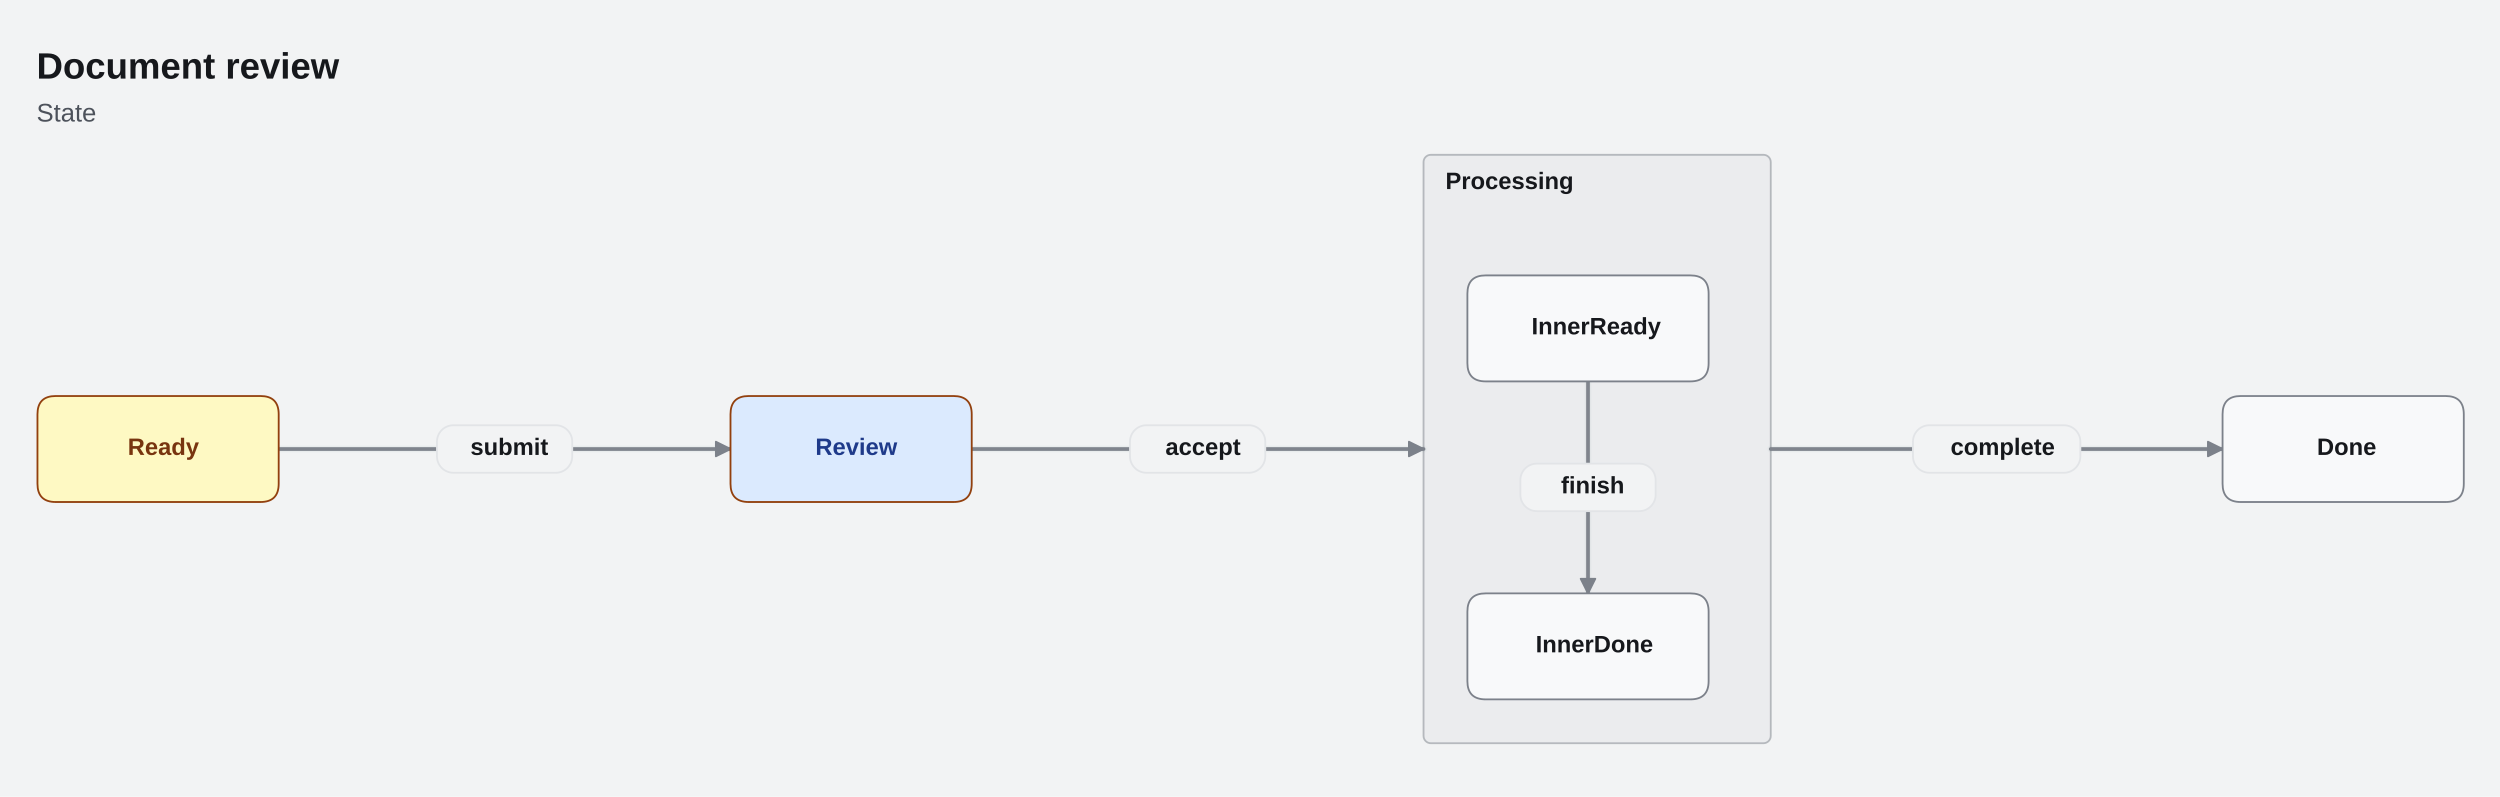
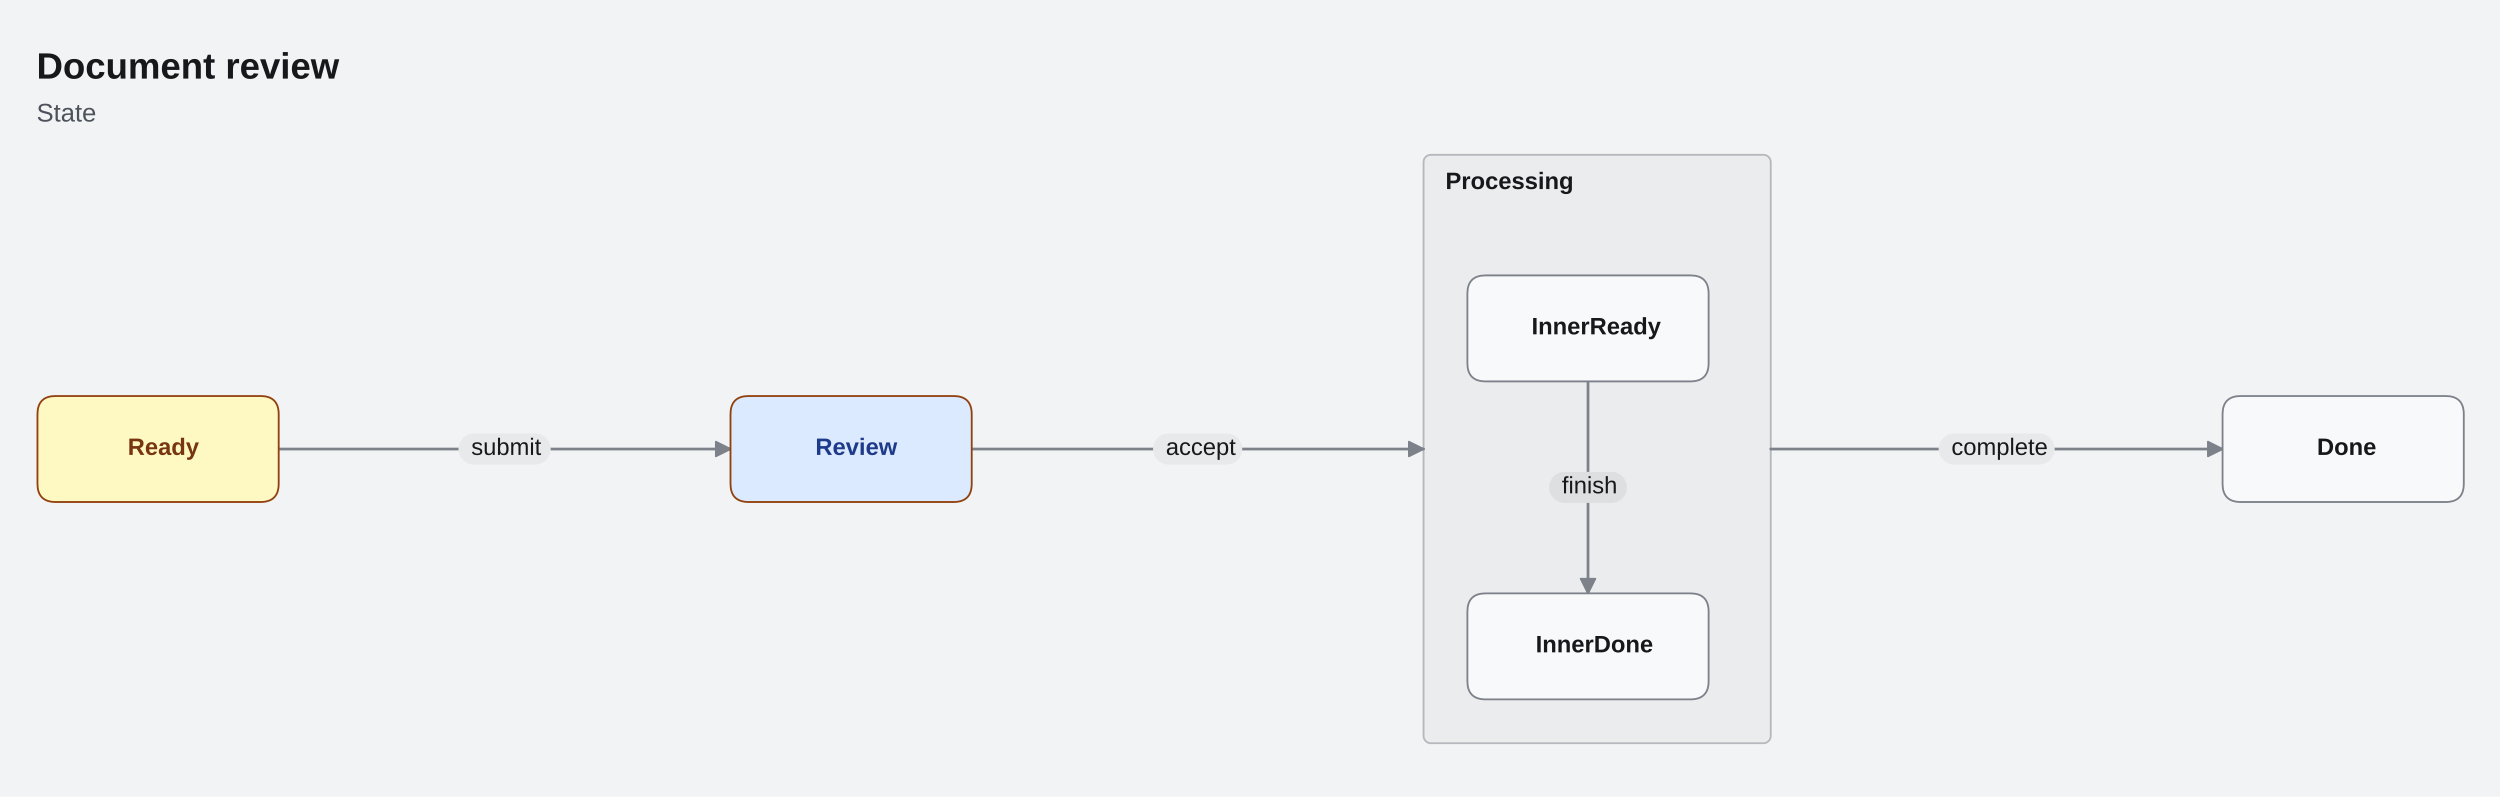
<svg xmlns="http://www.w3.org/2000/svg" width="1368" height="436" viewBox="8 0 1368 436" stroke-linecap="round" stroke-linejoin="round" style="max-width:100%;height:auto;display:block" role="img" aria-label="Document review" aria-labelledby="cfx-mm-state-l-title" aria-describedby="cfx-mm-state-l-description">
  <defs>
    <clipPath id="cfx-mm-state-l-clip-1" clipPathUnits="userSpaceOnUse">
      <rect x="28" y="28" width="1329" height="380" />
    </clipPath>
    <clipPath id="cfx-mm-state-l-clip-10" clipPathUnits="userSpaceOnUse">
      <rect x="28" y="84.2" width="1329" height="323.8" />
    </clipPath>
  </defs>
  <rect x="0" y="0" width="1385" height="436" rx="0" data-cfx-role="background" fill="#F2F3F4" stroke="none" stroke-width="1" />
  <g clip-path="url(#cfx-mm-state-l-clip-1)">
    <g data-cfx-role="frame-heading-source" data-cfx-authored-font-request="Calibri, Carlito, Segoe UI, Arial, system-ui, sans-serif|600|normal|20|">
      <g data-cfx-role="frame-heading">
        <text x="28" y="43" font-family="Calibri, Carlito, Segoe UI, Arial, system-ui, sans-serif" font-size="20" font-weight="600" font-style="normal" fill="#16181C" xml:space="preserve" style="white-space:pre;font-language-override:normal;font-palette:normal">Document review</text>
      </g>
    </g>
    <g data-cfx-role="frame-heading-source" data-cfx-authored-font-request="Calibri, Carlito, Segoe UI, Arial, system-ui, sans-serif|400|normal|14|">
      <g data-cfx-role="frame-heading">
        <text x="28" y="66.5" font-family="Calibri, Carlito, Segoe UI, Arial, system-ui, sans-serif" font-size="14" font-weight="400" font-style="normal" fill="#4D525B" xml:space="preserve" style="white-space:pre;font-language-override:normal;font-palette:normal">State</text>
      </g>
    </g>
  </g>
  <g id="cfx-mm-state-l-node-9" data-cfx-source-id="mermaid-state" data-cfx-role="topology" class="cfx-topology" data-canvas-surface-style="Plain" data-cfx-active-scenario="" data-cfx-map-background-style="Dots" data-cfx-projection="" data-cfx-scenario-count="0" data-cfx-scenario-ids="" data-cfx-scenarios="[]" data-cfx-viewport="" data-chart-id="mermaid-state" data-fit-content-to-viewport="false" data-header-style="Standard" data-layout-direction="LeftToRight" data-layout-mode="Layered" data-node-surface-style="Card" data-visual-style="Default">
    <g clip-path="url(#cfx-mm-state-l-clip-10)">
      <g id="cfx-mm-state-l-node-11" data-cfx-source-id="Processing" data-cfx-role="topology-group" class="cfx-topology__group cfx-mermaid-state-composite" data-cfx-selected="false" data-cfx-status="Unknown" data-group-applied-layout-policy="Auto" data-group-color="" data-group-id="Processing" data-group-label="Processing" data-group-layout-direction="TopToBottom" data-group-layout-policy="Auto" data-group-symbol="" data-parent-group-id="" data-scenario-ids="" data-scenario-step-indices="">
        <rect x="786.958" y="84.7" width="190" height="322" rx="4" data-cfx-role="topology-group-surface" fill="rgba(124,129,138,0.059)" stroke="rgba(124,129,138,0.502)" stroke-width="1" />
        <g data-cfx-role="topology-group-label">
          <text x="798.958" y="103.45" font-family="Calibri, Carlito, Segoe UI, Arial, system-ui, sans-serif" font-size="13" font-weight="600" font-style="normal" fill="#16181C" xml:space="preserve" style="white-space:pre;font-language-override:normal;font-palette:normal">Processing</text>
        </g>
      </g>
      <g id="cfx-mm-state-l-node-15" data-cfx-source-id="mermaid-edge-0" data-cfx-role="topology-edge" class="cfx-topology__edge" data-cfx-selected="false" data-cfx-status="Unknown" data-direction="Forward" data-edge-color="" data-edge-dash-pattern="" data-edge-emphasis="Normal" data-edge-id="mermaid-edge-0" data-edge-kind="Dependency" data-edge-label="submit" data-edge-layout-inference="source-port target-port" data-edge-line-style="Solid" data-edge-minimum-rank-span="2" data-edge-muted="false" data-edge-render-order="0" data-edge-routing-priority="0" data-edge-secondary-label="" data-edge-tertiary-label="" data-label-offset-x="0" data-label-offset-y="0" data-route-candidate-count="64" data-route-corridor="horizontal-mid-ported" data-route-curve="ObstacleAvoidingOrthogonal" data-route-end-x="407.7290909090909" data-route-end-y="245.7" data-route-fallback-reason="none" data-route-label-obstacle-hits="0" data-route-lane="0" data-route-obstacle-count="7" data-route-obstacle-hits="0" data-route-offset="0" data-route-overlap-score="0" data-route-segment-count="3" data-route-start-x="160.5" data-route-start-y="245.7" data-route-strategy="ObstacleAvoidingOrthogonal" data-scenario-ids="" data-scenario-step-indices="" data-source-group-id="" data-source-label="" data-source-marker="None" data-source-node-id="Ready" data-source-port="Right" data-source-port-id="" data-target-group-id="" data-target-label="" data-target-marker="Arrow" data-target-node-id="Review" data-target-port="Left" data-target-port-id="" data-waypoint-count="0">
-         <path d="M 160.5 245.7 L 174.5 245.7 L 393.729 245.7 L 407.729 245.7" data-cfx-role="topology-edge-line-ambient-halo" fill="none" stroke="rgba(124,129,138,0.016)" stroke-width="4.4" />
-         <path d="M 160.5 245.7 L 174.5 245.7 L 393.729 245.7 L 407.729 245.7" data-cfx-role="topology-edge-line-halo" fill="none" stroke="rgba(124,129,138,0.055)" stroke-width="3.2" />
-         <path d="M 160.5 245.7 L 174.5 245.7 L 393.729 245.7 L 407.729 245.7" data-cfx-role="topology-edge-line" fill="none" stroke="#7C818A" stroke-width="2" />
-         <path d="M 160.5 245.7 L 174.5 245.7 L 393.729 245.7 L 407.729 245.7" data-cfx-role="topology-edge-line-highlight" fill="none" stroke="rgba(255,255,255,0.035)" stroke-width="1" />
+         <path d="M 160.5 245.7 L 174.5 245.7 L 393.729 245.7 L 407.729 245.7" data-cfx-role="topology-edge-line" fill="none" stroke="#7C818A" stroke-width="1.5" />
        <path d="M 407.729 245.7 L 399.729 241.7 L 399.729 249.7 Z" data-cfx-role="topology-marker" fill="#7C818A" stroke="#7C818A" stroke-width="1" fill-rule="evenodd" />
      </g>
-       <g id="cfx-mm-state-l-node-22" data-cfx-source-id="mermaid-edge-1" data-cfx-role="topology-edge" class="cfx-topology__edge" data-cfx-selected="false" data-cfx-status="Unknown" data-direction="Forward" data-edge-color="" data-edge-dash-pattern="" data-edge-emphasis="Normal" data-edge-id="mermaid-edge-1" data-edge-kind="Dependency" data-edge-label="finish" data-edge-layout-inference="none" data-edge-line-style="Solid" data-edge-minimum-rank-span="2" data-edge-muted="false" data-edge-render-order="1" data-edge-routing-priority="0" data-edge-secondary-label="" data-edge-tertiary-label="" data-label-offset-x="0" data-label-offset-y="0" data-route-candidate-count="65" data-route-corridor="aligned-direct" data-route-curve="ObstacleAvoidingOrthogonal" data-route-end-x="876.9581818181819" data-route-end-y="324.7" data-route-fallback-reason="none" data-route-label-obstacle-hits="0" data-route-lane="0" data-route-obstacle-count="7" data-route-obstacle-hits="0" data-route-offset="0" data-route-overlap-score="0" data-route-segment-count="1" data-route-start-x="876.9581818181819" data-route-start-y="208.7" data-route-strategy="ObstacleAvoidingOrthogonal" data-scenario-ids="" data-scenario-step-indices="" data-source-group-id="Processing" data-source-label="" data-source-marker="None" data-source-node-id="InnerReady" data-source-port="Auto" data-source-port-id="" data-target-group-id="Processing" data-target-label="" data-target-marker="Arrow" data-target-node-id="InnerDone" data-target-port="Auto" data-target-port-id="" data-waypoint-count="0">
-         <path d="M 876.958 208.7 L 876.958 324.7" data-cfx-role="topology-edge-line-ambient-halo" fill="none" stroke="rgba(124,129,138,0.016)" stroke-width="4.4" />
-         <path d="M 876.958 208.7 L 876.958 324.7" data-cfx-role="topology-edge-line-halo" fill="none" stroke="rgba(124,129,138,0.055)" stroke-width="3.2" />
-         <path d="M 876.958 208.7 L 876.958 324.7" data-cfx-role="topology-edge-line" fill="none" stroke="#7C818A" stroke-width="2" />
-         <path d="M 876.958 208.7 L 876.958 324.7" data-cfx-role="topology-edge-line-highlight" fill="none" stroke="rgba(255,255,255,0.035)" stroke-width="1" />
+       <g id="cfx-mm-state-l-node-19" data-cfx-source-id="mermaid-edge-1" data-cfx-role="topology-edge" class="cfx-topology__edge" data-cfx-selected="false" data-cfx-status="Unknown" data-direction="Forward" data-edge-color="" data-edge-dash-pattern="" data-edge-emphasis="Normal" data-edge-id="mermaid-edge-1" data-edge-kind="Dependency" data-edge-label="finish" data-edge-layout-inference="none" data-edge-line-style="Solid" data-edge-minimum-rank-span="2" data-edge-muted="false" data-edge-render-order="1" data-edge-routing-priority="0" data-edge-secondary-label="" data-edge-tertiary-label="" data-label-offset-x="0" data-label-offset-y="0" data-route-candidate-count="65" data-route-corridor="aligned-direct" data-route-curve="ObstacleAvoidingOrthogonal" data-route-end-x="876.9581818181819" data-route-end-y="324.7" data-route-fallback-reason="none" data-route-label-obstacle-hits="0" data-route-lane="0" data-route-obstacle-count="7" data-route-obstacle-hits="0" data-route-offset="0" data-route-overlap-score="0" data-route-segment-count="1" data-route-start-x="876.9581818181819" data-route-start-y="208.7" data-route-strategy="ObstacleAvoidingOrthogonal" data-scenario-ids="" data-scenario-step-indices="" data-source-group-id="Processing" data-source-label="" data-source-marker="None" data-source-node-id="InnerReady" data-source-port="Auto" data-source-port-id="" data-target-group-id="Processing" data-target-label="" data-target-marker="Arrow" data-target-node-id="InnerDone" data-target-port="Auto" data-target-port-id="" data-waypoint-count="0">
+         <path d="M 876.958 208.7 L 876.958 324.7" data-cfx-role="topology-edge-line" fill="none" stroke="#7C818A" stroke-width="1.5" />
        <path d="M 876.958 324.7 L 880.958 316.7 L 872.958 316.7 Z" data-cfx-role="topology-marker" fill="#7C818A" stroke="#7C818A" stroke-width="1" fill-rule="evenodd" />
      </g>
-       <g id="cfx-mm-state-l-node-29" data-cfx-source-id="mermaid-edge-2" data-cfx-role="topology-edge" class="cfx-topology__edge" data-cfx-selected="false" data-cfx-status="Unknown" data-direction="Forward" data-edge-color="" data-edge-dash-pattern="" data-edge-emphasis="Normal" data-edge-id="mermaid-edge-2" data-edge-kind="Dependency" data-edge-label="accept" data-edge-layout-inference="none" data-edge-line-style="Solid" data-edge-minimum-rank-span="2" data-edge-muted="false" data-edge-render-order="2" data-edge-routing-priority="0" data-edge-secondary-label="" data-edge-tertiary-label="" data-label-offset-x="0" data-label-offset-y="0" data-route-candidate-count="70" data-route-corridor="horizontal-mid-ported" data-route-curve="ObstacleAvoidingOrthogonal" data-route-end-x="786.9581818181819" data-route-end-y="245.7" data-route-fallback-reason="none" data-route-label-obstacle-hits="0" data-route-lane="0" data-route-obstacle-count="8" data-route-obstacle-hits="0" data-route-offset="0" data-route-overlap-score="0" data-route-segment-count="3" data-route-start-x="539.7290909090909" data-route-start-y="245.7" data-route-strategy="ObstacleAvoidingOrthogonal" data-scenario-ids="" data-scenario-step-indices="" data-source-group-id="" data-source-label="" data-source-marker="None" data-source-node-id="Review" data-source-port="Auto" data-source-port-id="" data-target-group-id="Processing" data-target-label="" data-target-marker="Arrow" data-target-node-id="Processing" data-target-port="Left" data-target-port-id="" data-waypoint-count="0">
-         <path d="M 539.729 245.7 L 553.729 245.7 L 772.958 245.7 L 786.958 245.7" data-cfx-role="topology-edge-line-ambient-halo" fill="none" stroke="rgba(124,129,138,0.016)" stroke-width="4.4" />
-         <path d="M 539.729 245.7 L 553.729 245.7 L 772.958 245.7 L 786.958 245.7" data-cfx-role="topology-edge-line-halo" fill="none" stroke="rgba(124,129,138,0.055)" stroke-width="3.2" />
-         <path d="M 539.729 245.7 L 553.729 245.7 L 772.958 245.7 L 786.958 245.7" data-cfx-role="topology-edge-line" fill="none" stroke="#7C818A" stroke-width="2" />
-         <path d="M 539.729 245.7 L 553.729 245.7 L 772.958 245.7 L 786.958 245.7" data-cfx-role="topology-edge-line-highlight" fill="none" stroke="rgba(255,255,255,0.035)" stroke-width="1" />
+       <g id="cfx-mm-state-l-node-23" data-cfx-source-id="mermaid-edge-2" data-cfx-role="topology-edge" class="cfx-topology__edge" data-cfx-selected="false" data-cfx-status="Unknown" data-direction="Forward" data-edge-color="" data-edge-dash-pattern="" data-edge-emphasis="Normal" data-edge-id="mermaid-edge-2" data-edge-kind="Dependency" data-edge-label="accept" data-edge-layout-inference="none" data-edge-line-style="Solid" data-edge-minimum-rank-span="2" data-edge-muted="false" data-edge-render-order="2" data-edge-routing-priority="0" data-edge-secondary-label="" data-edge-tertiary-label="" data-label-offset-x="0" data-label-offset-y="0" data-route-candidate-count="70" data-route-corridor="horizontal-mid-ported" data-route-curve="ObstacleAvoidingOrthogonal" data-route-end-x="786.9581818181819" data-route-end-y="245.7" data-route-fallback-reason="none" data-route-label-obstacle-hits="0" data-route-lane="0" data-route-obstacle-count="8" data-route-obstacle-hits="0" data-route-offset="0" data-route-overlap-score="0" data-route-segment-count="3" data-route-start-x="539.7290909090909" data-route-start-y="245.7" data-route-strategy="ObstacleAvoidingOrthogonal" data-scenario-ids="" data-scenario-step-indices="" data-source-group-id="" data-source-label="" data-source-marker="None" data-source-node-id="Review" data-source-port="Auto" data-source-port-id="" data-target-group-id="Processing" data-target-label="" data-target-marker="Arrow" data-target-node-id="Processing" data-target-port="Left" data-target-port-id="" data-waypoint-count="0">
+         <path d="M 539.729 245.7 L 553.729 245.7 L 772.958 245.7 L 786.958 245.7" data-cfx-role="topology-edge-line" fill="none" stroke="#7C818A" stroke-width="1.5" />
        <path d="M 786.958 245.7 L 778.958 241.7 L 778.958 249.7 Z" data-cfx-role="topology-marker" fill="#7C818A" stroke="#7C818A" stroke-width="1" fill-rule="evenodd" />
      </g>
-       <g id="cfx-mm-state-l-node-36" data-cfx-source-id="mermaid-edge-3" data-cfx-role="topology-edge" class="cfx-topology__edge" data-cfx-selected="false" data-cfx-status="Unknown" data-direction="Forward" data-edge-color="" data-edge-dash-pattern="" data-edge-emphasis="Normal" data-edge-id="mermaid-edge-3" data-edge-kind="Dependency" data-edge-label="complete" data-edge-layout-inference="none" data-edge-line-style="Solid" data-edge-minimum-rank-span="2" data-edge-muted="false" data-edge-render-order="3" data-edge-routing-priority="0" data-edge-secondary-label="" data-edge-tertiary-label="" data-label-offset-x="0" data-label-offset-y="0" data-route-candidate-count="70" data-route-corridor="vertical-mid" data-route-curve="ObstacleAvoidingOrthogonal" data-route-end-x="1224.1872727272728" data-route-end-y="245.7" data-route-fallback-reason="none" data-route-label-obstacle-hits="0" data-route-lane="0" data-route-obstacle-count="8" data-route-obstacle-hits="0" data-route-offset="0" data-route-overlap-score="0" data-route-segment-count="3" data-route-start-x="976.9581818181819" data-route-start-y="245.7" data-route-strategy="ObstacleAvoidingOrthogonal" data-scenario-ids="" data-scenario-step-indices="" data-source-group-id="Processing" data-source-label="" data-source-marker="None" data-source-node-id="Processing" data-source-port="Right" data-source-port-id="" data-target-group-id="" data-target-label="" data-target-marker="Arrow" data-target-node-id="Done" data-target-port="Auto" data-target-port-id="" data-waypoint-count="0">
-         <path d="M 976.958 245.7 L 1086.073 245.7 L 1086.073 245.7 L 1224.187 245.7" data-cfx-role="topology-edge-line-ambient-halo" fill="none" stroke="rgba(124,129,138,0.016)" stroke-width="4.4" />
-         <path d="M 976.958 245.7 L 1086.073 245.7 L 1086.073 245.7 L 1224.187 245.7" data-cfx-role="topology-edge-line-halo" fill="none" stroke="rgba(124,129,138,0.055)" stroke-width="3.2" />
-         <path d="M 976.958 245.7 L 1086.073 245.7 L 1086.073 245.7 L 1224.187 245.7" data-cfx-role="topology-edge-line" fill="none" stroke="#7C818A" stroke-width="2" />
-         <path d="M 976.958 245.7 L 1086.073 245.7 L 1086.073 245.7 L 1224.187 245.7" data-cfx-role="topology-edge-line-highlight" fill="none" stroke="rgba(255,255,255,0.035)" stroke-width="1" />
+       <g id="cfx-mm-state-l-node-27" data-cfx-source-id="mermaid-edge-3" data-cfx-role="topology-edge" class="cfx-topology__edge" data-cfx-selected="false" data-cfx-status="Unknown" data-direction="Forward" data-edge-color="" data-edge-dash-pattern="" data-edge-emphasis="Normal" data-edge-id="mermaid-edge-3" data-edge-kind="Dependency" data-edge-label="complete" data-edge-layout-inference="none" data-edge-line-style="Solid" data-edge-minimum-rank-span="2" data-edge-muted="false" data-edge-render-order="3" data-edge-routing-priority="0" data-edge-secondary-label="" data-edge-tertiary-label="" data-label-offset-x="0" data-label-offset-y="0" data-route-candidate-count="70" data-route-corridor="vertical-mid" data-route-curve="ObstacleAvoidingOrthogonal" data-route-end-x="1224.1872727272728" data-route-end-y="245.7" data-route-fallback-reason="none" data-route-label-obstacle-hits="0" data-route-lane="0" data-route-obstacle-count="8" data-route-obstacle-hits="0" data-route-offset="0" data-route-overlap-score="0" data-route-segment-count="3" data-route-start-x="976.9581818181819" data-route-start-y="245.7" data-route-strategy="ObstacleAvoidingOrthogonal" data-scenario-ids="" data-scenario-step-indices="" data-source-group-id="Processing" data-source-label="" data-source-marker="None" data-source-node-id="Processing" data-source-port="Right" data-source-port-id="" data-target-group-id="" data-target-label="" data-target-marker="Arrow" data-target-node-id="Done" data-target-port="Auto" data-target-port-id="" data-waypoint-count="0">
+         <path d="M 976.958 245.7 L 1086.073 245.7 L 1086.073 245.7 L 1224.187 245.7" data-cfx-role="topology-edge-line" fill="none" stroke="#7C818A" stroke-width="1.5" />
        <path d="M 1224.187 245.7 L 1216.187 241.7 L 1216.187 249.7 Z" data-cfx-role="topology-marker" fill="#7C818A" stroke="#7C818A" stroke-width="1" fill-rule="evenodd" />
      </g>
-       <g id="cfx-mm-state-l-node-43" data-cfx-source-id="mermaid-edge-0-label" data-cfx-role="topology-edge-label" class="cfx-topology__edge-label" data-cfx-status="Unknown" data-edge-id="mermaid-edge-0" data-edge-label-render-order="0" data-edge-render-order="0" data-label-anchor-node-id="" data-label-anchor-override="false" data-label-anchor-x="284.11454545454546" data-label-anchor-y="245.7" data-label-clearance="false" data-label-height="26" data-label-leader="false" data-label-line-count="1" data-label-width="74.02909090909091" data-label-x="284.11454545454546" data-label-y="245.7">
-         <rect x="247.1" y="232.7" width="74.029" height="26" rx="9" data-cfx-role="topology-edge-label-surface" fill="#F2F3F4" stroke="#E2E4E7" stroke-width="1" />
+       <g id="cfx-mm-state-l-node-31" data-cfx-source-id="mermaid-edge-0-label" data-cfx-role="topology-edge-label" class="cfx-topology__edge-label" data-cfx-status="Unknown" data-edge-id="mermaid-edge-0" data-edge-label-render-order="0" data-edge-render-order="0" data-label-anchor-node-id="" data-label-anchor-override="false" data-label-anchor-x="284.11454545454546" data-label-anchor-y="245.7" data-label-clearance="false" data-label-height="26" data-label-leader="false" data-label-line-count="1" data-label-width="74.02909090909091" data-label-x="284.11454545454546" data-label-y="245.7">
+         <rect x="258.881" y="237.2" width="50.467" height="17" rx="8.5" data-cfx-role="topology-edge-label-surface" fill="#E8E9EA" stroke="none" stroke-width="1" />
        <g data-cfx-role="topology-edge-label-text">
-           <text x="265.408" y="248.95" font-family="Calibri, Carlito, Segoe UI, Arial, system-ui, sans-serif" font-size="13" font-weight="600" font-style="normal" fill="#16181C" xml:space="preserve" style="white-space:pre;font-language-override:normal;font-palette:normal">submit</text>
+           <text x="265.881" y="248.95" font-family="Calibri, Carlito, Segoe UI, Arial, system-ui, sans-serif" font-size="13" font-weight="400" font-style="normal" fill="#16181C" xml:space="preserve" style="white-space:pre;font-language-override:normal;font-palette:normal">submit</text>
        </g>
      </g>
-       <g id="cfx-mm-state-l-node-47" data-cfx-source-id="mermaid-edge-1-label" data-cfx-role="topology-edge-label" class="cfx-topology__edge-label" data-cfx-status="Unknown" data-edge-id="mermaid-edge-1" data-edge-label-render-order="1" data-edge-render-order="1" data-label-anchor-node-id="" data-label-anchor-override="false" data-label-anchor-x="876.9581818181819" data-label-anchor-y="266.7" data-label-clearance="false" data-label-height="26" data-label-leader="false" data-label-line-count="1" data-label-width="74.02909090909091" data-label-x="876.9581818181819" data-label-y="266.7">
-         <rect x="839.944" y="253.7" width="74.029" height="26" rx="9" data-cfx-role="topology-edge-label-surface" fill="#F2F3F4" stroke="#E2E4E7" stroke-width="1" />
+       <g id="cfx-mm-state-l-node-35" data-cfx-source-id="mermaid-edge-1-label" data-cfx-role="topology-edge-label" class="cfx-topology__edge-label" data-cfx-status="Unknown" data-edge-id="mermaid-edge-1" data-edge-label-render-order="1" data-edge-render-order="1" data-label-anchor-node-id="" data-label-anchor-override="false" data-label-anchor-x="876.9581818181819" data-label-anchor-y="266.7" data-label-clearance="false" data-label-height="26" data-label-leader="false" data-label-line-count="1" data-label-width="74.02909090909091" data-label-x="876.9581818181819" data-label-y="266.7">
+         <rect x="855.654" y="258.2" width="42.609" height="17" rx="8.5" data-cfx-role="topology-edge-label-surface" fill="#DDDFE0" stroke="none" stroke-width="1" />
        <g data-cfx-role="topology-edge-label-text">
-           <text x="862.19" y="269.95" font-family="Calibri, Carlito, Segoe UI, Arial, system-ui, sans-serif" font-size="13" font-weight="600" font-style="normal" fill="#16181C" xml:space="preserve" style="white-space:pre;font-language-override:normal;font-palette:normal">finish</text>
+           <text x="862.654" y="269.95" font-family="Calibri, Carlito, Segoe UI, Arial, system-ui, sans-serif" font-size="13" font-weight="400" font-style="normal" fill="#16181C" xml:space="preserve" style="white-space:pre;font-language-override:normal;font-palette:normal">finish</text>
        </g>
      </g>
-       <g id="cfx-mm-state-l-node-51" data-cfx-source-id="mermaid-edge-2-label" data-cfx-role="topology-edge-label" class="cfx-topology__edge-label" data-cfx-status="Unknown" data-edge-id="mermaid-edge-2" data-edge-label-render-order="2" data-edge-render-order="2" data-label-anchor-node-id="" data-label-anchor-override="false" data-label-anchor-x="663.3436363636364" data-label-anchor-y="245.7" data-label-clearance="false" data-label-height="26" data-label-leader="false" data-label-line-count="1" data-label-width="74.02909090909091" data-label-x="663.3436363636364" data-label-y="245.7">
-         <rect x="626.329" y="232.7" width="74.029" height="26" rx="9" data-cfx-role="topology-edge-label-surface" fill="#F2F3F4" stroke="#E2E4E7" stroke-width="1" />
+       <g id="cfx-mm-state-l-node-39" data-cfx-source-id="mermaid-edge-2-label" data-cfx-role="topology-edge-label" class="cfx-topology__edge-label" data-cfx-status="Unknown" data-edge-id="mermaid-edge-2" data-edge-label-render-order="2" data-edge-render-order="2" data-label-anchor-node-id="" data-label-anchor-override="false" data-label-anchor-x="663.3436363636364" data-label-anchor-y="245.7" data-label-clearance="false" data-label-height="26" data-label-leader="false" data-label-line-count="1" data-label-width="74.02909090909091" data-label-x="663.3436363636364" data-label-y="245.7">
+         <rect x="638.935" y="237.2" width="48.817" height="17" rx="8.5" data-cfx-role="topology-edge-label-surface" fill="#E8E9EA" stroke="none" stroke-width="1" />
        <g data-cfx-role="topology-edge-label-text">
-           <text x="645.707" y="248.95" font-family="Calibri, Carlito, Segoe UI, Arial, system-ui, sans-serif" font-size="13" font-weight="600" font-style="normal" fill="#16181C" xml:space="preserve" style="white-space:pre;font-language-override:normal;font-palette:normal">accept</text>
+           <text x="645.935" y="248.95" font-family="Calibri, Carlito, Segoe UI, Arial, system-ui, sans-serif" font-size="13" font-weight="400" font-style="normal" fill="#16181C" xml:space="preserve" style="white-space:pre;font-language-override:normal;font-palette:normal">accept</text>
        </g>
      </g>
-       <g id="cfx-mm-state-l-node-55" data-cfx-source-id="mermaid-edge-3-label" data-cfx-role="topology-edge-label" class="cfx-topology__edge-label" data-cfx-status="Unknown" data-edge-id="mermaid-edge-3" data-edge-label-render-order="3" data-edge-render-order="3" data-label-anchor-node-id="" data-label-anchor-override="false" data-label-anchor-x="1100.5727272727272" data-label-anchor-y="245.7" data-label-clearance="false" data-label-height="26" data-label-leader="false" data-label-line-count="1" data-label-width="91.61454545454546" data-label-x="1100.5727272727272" data-label-y="245.7">
-         <rect x="1054.765" y="232.7" width="91.615" height="26" rx="9" data-cfx-role="topology-edge-label-surface" fill="#F2F3F4" stroke="#E2E4E7" stroke-width="1" />
+       <g id="cfx-mm-state-l-node-43" data-cfx-source-id="mermaid-edge-3-label" data-cfx-role="topology-edge-label" class="cfx-topology__edge-label" data-cfx-status="Unknown" data-edge-id="mermaid-edge-3" data-edge-label-render-order="3" data-edge-render-order="3" data-label-anchor-node-id="" data-label-anchor-override="false" data-label-anchor-x="1100.5727272727272" data-label-anchor-y="245.7" data-label-clearance="false" data-label-height="26" data-label-leader="false" data-label-line-count="1" data-label-width="91.61454545454546" data-label-x="1100.5727272727272" data-label-y="245.7">
+         <rect x="1068.811" y="237.2" width="63.524" height="17" rx="8.5" data-cfx-role="topology-edge-label-surface" fill="#E8E9EA" stroke="none" stroke-width="1" />
        <g data-cfx-role="topology-edge-label-text">
-           <text x="1075.344" y="248.95" font-family="Calibri, Carlito, Segoe UI, Arial, system-ui, sans-serif" font-size="13" font-weight="600" font-style="normal" fill="#16181C" xml:space="preserve" style="white-space:pre;font-language-override:normal;font-palette:normal">complete</text>
+           <text x="1075.811" y="248.95" font-family="Calibri, Carlito, Segoe UI, Arial, system-ui, sans-serif" font-size="13" font-weight="400" font-style="normal" fill="#16181C" xml:space="preserve" style="white-space:pre;font-language-override:normal;font-palette:normal">complete</text>
        </g>
      </g>
-       <g id="cfx-mm-state-l-node-59" data-cfx-source-id="Ready" data-cfx-role="topology-node" class="cfx-topology__node cfx-mermaid-state" data-cfx-meta-layer="0" data-cfx-meta-layout-column="0" data-cfx-meta-layout-layer="0" data-cfx-meta-layout-layerindex="0" data-cfx-meta-layout-rankhintsapplied="true" data-cfx-meta-layout-row="0" data-cfx-meta-mermaid-classes="marked" data-cfx-meta-mermaid-id="Ready" data-cfx-meta-mermaid-kind="state" data-cfx-meta-mermaid-style-color="#78350f" data-cfx-meta-mermaid-style-fill="#fef9c3" data-cfx-meta-mermaid-style-stroke="#92400e" data-cfx-selected="false" data-cfx-status="Unknown" data-group-id="" data-group-label="" data-node-background-color="#fef9c3" data-node-badge="" data-node-color="#92400e" data-node-detail-count="0" data-node-display-mode="Card" data-node-id="Ready" data-node-kind="Generic" data-node-label="Ready" data-node-shape="Rounded" data-scenario-ids="" data-scenario-step-indices="">
+       <g id="cfx-mm-state-l-node-47" data-cfx-source-id="Ready" data-cfx-role="topology-node" class="cfx-topology__node cfx-mermaid-state" data-cfx-meta-layer="0" data-cfx-meta-layout-column="0" data-cfx-meta-layout-layer="0" data-cfx-meta-layout-layerindex="0" data-cfx-meta-layout-rankhintsapplied="true" data-cfx-meta-layout-row="0" data-cfx-meta-mermaid-classes="marked" data-cfx-meta-mermaid-id="Ready" data-cfx-meta-mermaid-kind="state" data-cfx-meta-mermaid-style-color="#78350f" data-cfx-meta-mermaid-style-fill="#fef9c3" data-cfx-meta-mermaid-style-stroke="#92400e" data-cfx-selected="false" data-cfx-status="Unknown" data-group-id="" data-group-label="" data-node-background-color="#fef9c3" data-node-badge="" data-node-color="#92400e" data-node-detail-count="0" data-node-display-mode="Card" data-node-id="Ready" data-node-kind="Generic" data-node-label="Ready" data-node-shape="Rounded" data-scenario-ids="" data-scenario-step-indices="">
        <path d="M 38.5 216.7 L 150.5 216.7 C 157.167 216.7 160.5 220.033 160.5 226.7 L 160.5 264.7 C 160.5 271.367 157.167 274.7 150.5 274.7 L 38.5 274.7 C 31.833 274.7 28.5 271.367 28.5 264.7 L 28.5 226.7 C 28.5 220.033 31.833 216.7 38.5 216.7 Z" data-cfx-role="topology-node-surface" fill="#FEF9C3" stroke="#92400E" stroke-width="1" fill-rule="evenodd" />
-         <g id="cfx-mm-state-l-node-61" data-cfx-source-id="Ready-label" data-cfx-role="topology-node-label">
+         <g id="cfx-mm-state-l-node-49" data-cfx-source-id="Ready-label" data-cfx-role="topology-node-label">
          <text x="77.888" y="248.95" font-family="Calibri, Carlito, Segoe UI, Arial, system-ui, sans-serif" font-size="13" font-weight="600" font-style="normal" fill="#78350F" xml:space="preserve" style="white-space:pre;font-language-override:normal;font-palette:normal">Ready</text>
        </g>
      </g>
-       <g id="cfx-mm-state-l-node-63" data-cfx-source-id="Review" data-cfx-role="topology-node" class="cfx-topology__node cfx-mermaid-state" data-cfx-meta-layer="2" data-cfx-meta-layout-column="0" data-cfx-meta-layout-layer="2" data-cfx-meta-layout-layerindex="1" data-cfx-meta-layout-rankhintsapplied="true" data-cfx-meta-layout-row="0" data-cfx-meta-mermaid-classes="marked" data-cfx-meta-mermaid-id="Review" data-cfx-meta-mermaid-kind="state" data-cfx-meta-mermaid-style-color="#1e3a8a" data-cfx-meta-mermaid-style-fill="#dbeafe" data-cfx-meta-mermaid-style-stroke="#92400e" data-cfx-selected="false" data-cfx-status="Unknown" data-group-id="" data-group-label="" data-node-background-color="#dbeafe" data-node-badge="" data-node-color="#92400e" data-node-detail-count="0" data-node-display-mode="Card" data-node-id="Review" data-node-kind="Generic" data-node-label="Review" data-node-shape="Rounded" data-scenario-ids="" data-scenario-step-indices="">
+       <g id="cfx-mm-state-l-node-51" data-cfx-source-id="Review" data-cfx-role="topology-node" class="cfx-topology__node cfx-mermaid-state" data-cfx-meta-layer="2" data-cfx-meta-layout-column="0" data-cfx-meta-layout-layer="2" data-cfx-meta-layout-layerindex="1" data-cfx-meta-layout-rankhintsapplied="true" data-cfx-meta-layout-row="0" data-cfx-meta-mermaid-classes="marked" data-cfx-meta-mermaid-id="Review" data-cfx-meta-mermaid-kind="state" data-cfx-meta-mermaid-style-color="#1e3a8a" data-cfx-meta-mermaid-style-fill="#dbeafe" data-cfx-meta-mermaid-style-stroke="#92400e" data-cfx-selected="false" data-cfx-status="Unknown" data-group-id="" data-group-label="" data-node-background-color="#dbeafe" data-node-badge="" data-node-color="#92400e" data-node-detail-count="0" data-node-display-mode="Card" data-node-id="Review" data-node-kind="Generic" data-node-label="Review" data-node-shape="Rounded" data-scenario-ids="" data-scenario-step-indices="">
        <path d="M 417.729 216.7 L 529.729 216.7 C 536.396 216.7 539.729 220.033 539.729 226.7 L 539.729 264.7 C 539.729 271.367 536.396 274.7 529.729 274.7 L 417.729 274.7 C 411.062 274.7 407.729 271.367 407.729 264.7 L 407.729 226.7 C 407.729 220.033 411.062 216.7 417.729 216.7 Z" data-cfx-role="topology-node-surface" fill="#DBEAFE" stroke="#92400E" stroke-width="1" fill-rule="evenodd" />
-         <g id="cfx-mm-state-l-node-65" data-cfx-source-id="Review-label" data-cfx-role="topology-node-label">
+         <g id="cfx-mm-state-l-node-53" data-cfx-source-id="Review-label" data-cfx-role="topology-node-label">
          <text x="454.169" y="248.95" font-family="Calibri, Carlito, Segoe UI, Arial, system-ui, sans-serif" font-size="13" font-weight="600" font-style="normal" fill="#1E3A8A" xml:space="preserve" style="white-space:pre;font-language-override:normal;font-palette:normal">Review</text>
        </g>
      </g>
-       <g id="cfx-mm-state-l-node-67" data-cfx-source-id="InnerReady" data-cfx-role="topology-node" class="cfx-topology__node cfx-mermaid-state" data-cfx-meta-layer="0" data-cfx-meta-layout-column="0" data-cfx-meta-layout-layer="0" data-cfx-meta-layout-layerindex="0" data-cfx-meta-layout-rankhintsapplied="true" data-cfx-meta-layout-row="0" data-cfx-meta-mermaid-id="InnerReady" data-cfx-meta-mermaid-kind="state" data-cfx-meta-mermaid-parent="Processing" data-cfx-selected="false" data-cfx-status="Unknown" data-group-id="Processing" data-group-label="Processing" data-node-badge="" data-node-detail-count="0" data-node-display-mode="Card" data-node-id="InnerReady" data-node-kind="Generic" data-node-label="InnerReady" data-node-shape="Rounded" data-scenario-ids="" data-scenario-step-indices="">
+       <g id="cfx-mm-state-l-node-55" data-cfx-source-id="InnerReady" data-cfx-role="topology-node" class="cfx-topology__node cfx-mermaid-state" data-cfx-meta-layer="0" data-cfx-meta-layout-column="0" data-cfx-meta-layout-layer="0" data-cfx-meta-layout-layerindex="0" data-cfx-meta-layout-rankhintsapplied="true" data-cfx-meta-layout-row="0" data-cfx-meta-mermaid-id="InnerReady" data-cfx-meta-mermaid-kind="state" data-cfx-meta-mermaid-parent="Processing" data-cfx-selected="false" data-cfx-status="Unknown" data-group-id="Processing" data-group-label="Processing" data-node-badge="" data-node-detail-count="0" data-node-display-mode="Card" data-node-id="InnerReady" data-node-kind="Generic" data-node-label="InnerReady" data-node-shape="Rounded" data-scenario-ids="" data-scenario-step-indices="">
        <path d="M 820.958 150.7 L 932.958 150.7 C 939.625 150.7 942.958 154.033 942.958 160.7 L 942.958 198.7 C 942.958 205.367 939.625 208.7 932.958 208.7 L 820.958 208.7 C 814.292 208.7 810.958 205.367 810.958 198.7 L 810.958 160.7 C 810.958 154.033 814.292 150.7 820.958 150.7 Z" data-cfx-role="topology-node-surface" fill="#F8F9FA" stroke="#7C818A" stroke-width="1" fill-rule="evenodd" />
-         <g id="cfx-mm-state-l-node-69" data-cfx-source-id="InnerReady-label" data-cfx-role="topology-node-label">
+         <g id="cfx-mm-state-l-node-57" data-cfx-source-id="InnerReady-label" data-cfx-role="topology-node-label">
          <text x="846.055" y="182.95" font-family="Calibri, Carlito, Segoe UI, Arial, system-ui, sans-serif" font-size="13" font-weight="600" font-style="normal" fill="#16181C" xml:space="preserve" style="white-space:pre;font-language-override:normal;font-palette:normal">InnerReady</text>
        </g>
      </g>
-       <g id="cfx-mm-state-l-node-71" data-cfx-source-id="InnerDone" data-cfx-role="topology-node" class="cfx-topology__node cfx-mermaid-state" data-cfx-meta-layer="2" data-cfx-meta-layout-column="0" data-cfx-meta-layout-layer="2" data-cfx-meta-layout-layerindex="1" data-cfx-meta-layout-rankhintsapplied="true" data-cfx-meta-layout-row="0" data-cfx-meta-mermaid-id="InnerDone" data-cfx-meta-mermaid-kind="state" data-cfx-meta-mermaid-parent="Processing" data-cfx-selected="false" data-cfx-status="Unknown" data-group-id="Processing" data-group-label="Processing" data-node-badge="" data-node-detail-count="0" data-node-display-mode="Card" data-node-id="InnerDone" data-node-kind="Generic" data-node-label="InnerDone" data-node-shape="Rounded" data-scenario-ids="" data-scenario-step-indices="">
+       <g id="cfx-mm-state-l-node-59" data-cfx-source-id="InnerDone" data-cfx-role="topology-node" class="cfx-topology__node cfx-mermaid-state" data-cfx-meta-layer="2" data-cfx-meta-layout-column="0" data-cfx-meta-layout-layer="2" data-cfx-meta-layout-layerindex="1" data-cfx-meta-layout-rankhintsapplied="true" data-cfx-meta-layout-row="0" data-cfx-meta-mermaid-id="InnerDone" data-cfx-meta-mermaid-kind="state" data-cfx-meta-mermaid-parent="Processing" data-cfx-selected="false" data-cfx-status="Unknown" data-group-id="Processing" data-group-label="Processing" data-node-badge="" data-node-detail-count="0" data-node-display-mode="Card" data-node-id="InnerDone" data-node-kind="Generic" data-node-label="InnerDone" data-node-shape="Rounded" data-scenario-ids="" data-scenario-step-indices="">
        <path d="M 820.958 324.7 L 932.958 324.7 C 939.625 324.7 942.958 328.033 942.958 334.7 L 942.958 372.7 C 942.958 379.367 939.625 382.7 932.958 382.7 L 820.958 382.7 C 814.292 382.7 810.958 379.367 810.958 372.7 L 810.958 334.7 C 810.958 328.033 814.292 324.7 820.958 324.7 Z" data-cfx-role="topology-node-surface" fill="#F8F9FA" stroke="#7C818A" stroke-width="1" fill-rule="evenodd" />
-         <g id="cfx-mm-state-l-node-73" data-cfx-source-id="InnerDone-label" data-cfx-role="topology-node-label">
+         <g id="cfx-mm-state-l-node-61" data-cfx-source-id="InnerDone-label" data-cfx-role="topology-node-label">
          <text x="848.314" y="356.95" font-family="Calibri, Carlito, Segoe UI, Arial, system-ui, sans-serif" font-size="13" font-weight="600" font-style="normal" fill="#16181C" xml:space="preserve" style="white-space:pre;font-language-override:normal;font-palette:normal">InnerDone</text>
        </g>
      </g>
-       <g id="cfx-mm-state-l-node-75" data-cfx-source-id="Done" data-cfx-role="topology-node" class="cfx-topology__node cfx-mermaid-state" data-cfx-meta-layer="6" data-cfx-meta-layout-column="0" data-cfx-meta-layout-layer="6" data-cfx-meta-layout-layerindex="3" data-cfx-meta-layout-rankhintsapplied="true" data-cfx-meta-layout-row="0" data-cfx-meta-mermaid-id="Done" data-cfx-meta-mermaid-kind="state" data-cfx-selected="false" data-cfx-status="Unknown" data-group-id="" data-group-label="" data-node-badge="" data-node-detail-count="0" data-node-display-mode="Card" data-node-id="Done" data-node-kind="Generic" data-node-label="Done" data-node-shape="Rounded" data-scenario-ids="" data-scenario-step-indices="">
+       <g id="cfx-mm-state-l-node-63" data-cfx-source-id="Done" data-cfx-role="topology-node" class="cfx-topology__node cfx-mermaid-state" data-cfx-meta-layer="6" data-cfx-meta-layout-column="0" data-cfx-meta-layout-layer="6" data-cfx-meta-layout-layerindex="3" data-cfx-meta-layout-rankhintsapplied="true" data-cfx-meta-layout-row="0" data-cfx-meta-mermaid-id="Done" data-cfx-meta-mermaid-kind="state" data-cfx-selected="false" data-cfx-status="Unknown" data-group-id="" data-group-label="" data-node-badge="" data-node-detail-count="0" data-node-display-mode="Card" data-node-id="Done" data-node-kind="Generic" data-node-label="Done" data-node-shape="Rounded" data-scenario-ids="" data-scenario-step-indices="">
        <path d="M 1234.187 216.7 L 1346.187 216.7 C 1352.854 216.7 1356.187 220.033 1356.187 226.7 L 1356.187 264.7 C 1356.187 271.367 1352.854 274.7 1346.187 274.7 L 1234.187 274.7 C 1227.521 274.7 1224.187 271.367 1224.187 264.7 L 1224.187 226.7 C 1224.187 220.033 1227.521 216.7 1234.187 216.7 Z" data-cfx-role="topology-node-surface" fill="#F8F9FA" stroke="#7C818A" stroke-width="1" fill-rule="evenodd" />
-         <g id="cfx-mm-state-l-node-77" data-cfx-source-id="Done-label" data-cfx-role="topology-node-label">
+         <g id="cfx-mm-state-l-node-65" data-cfx-source-id="Done-label" data-cfx-role="topology-node-label">
          <text x="1275.835" y="248.95" font-family="Calibri, Carlito, Segoe UI, Arial, system-ui, sans-serif" font-size="13" font-weight="600" font-style="normal" fill="#16181C" xml:space="preserve" style="white-space:pre;font-language-override:normal;font-palette:normal">Done</text>
        </g>
      </g>
    </g>
  </g>
</svg>
